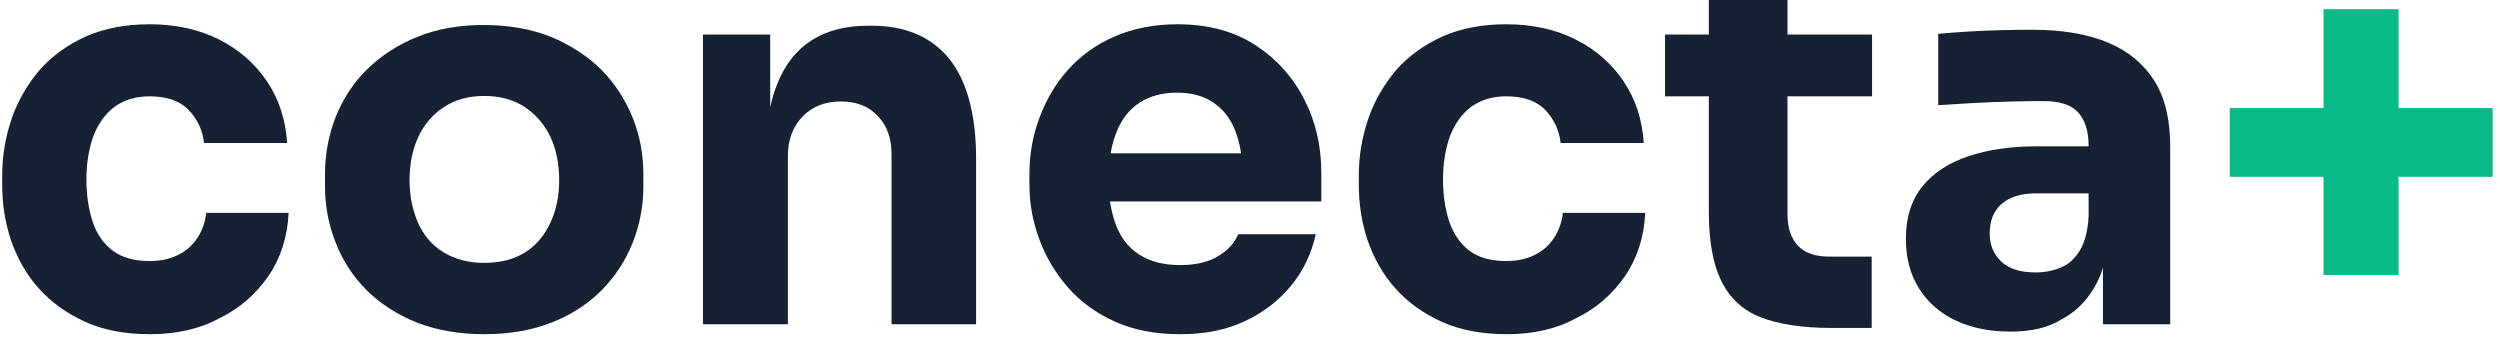
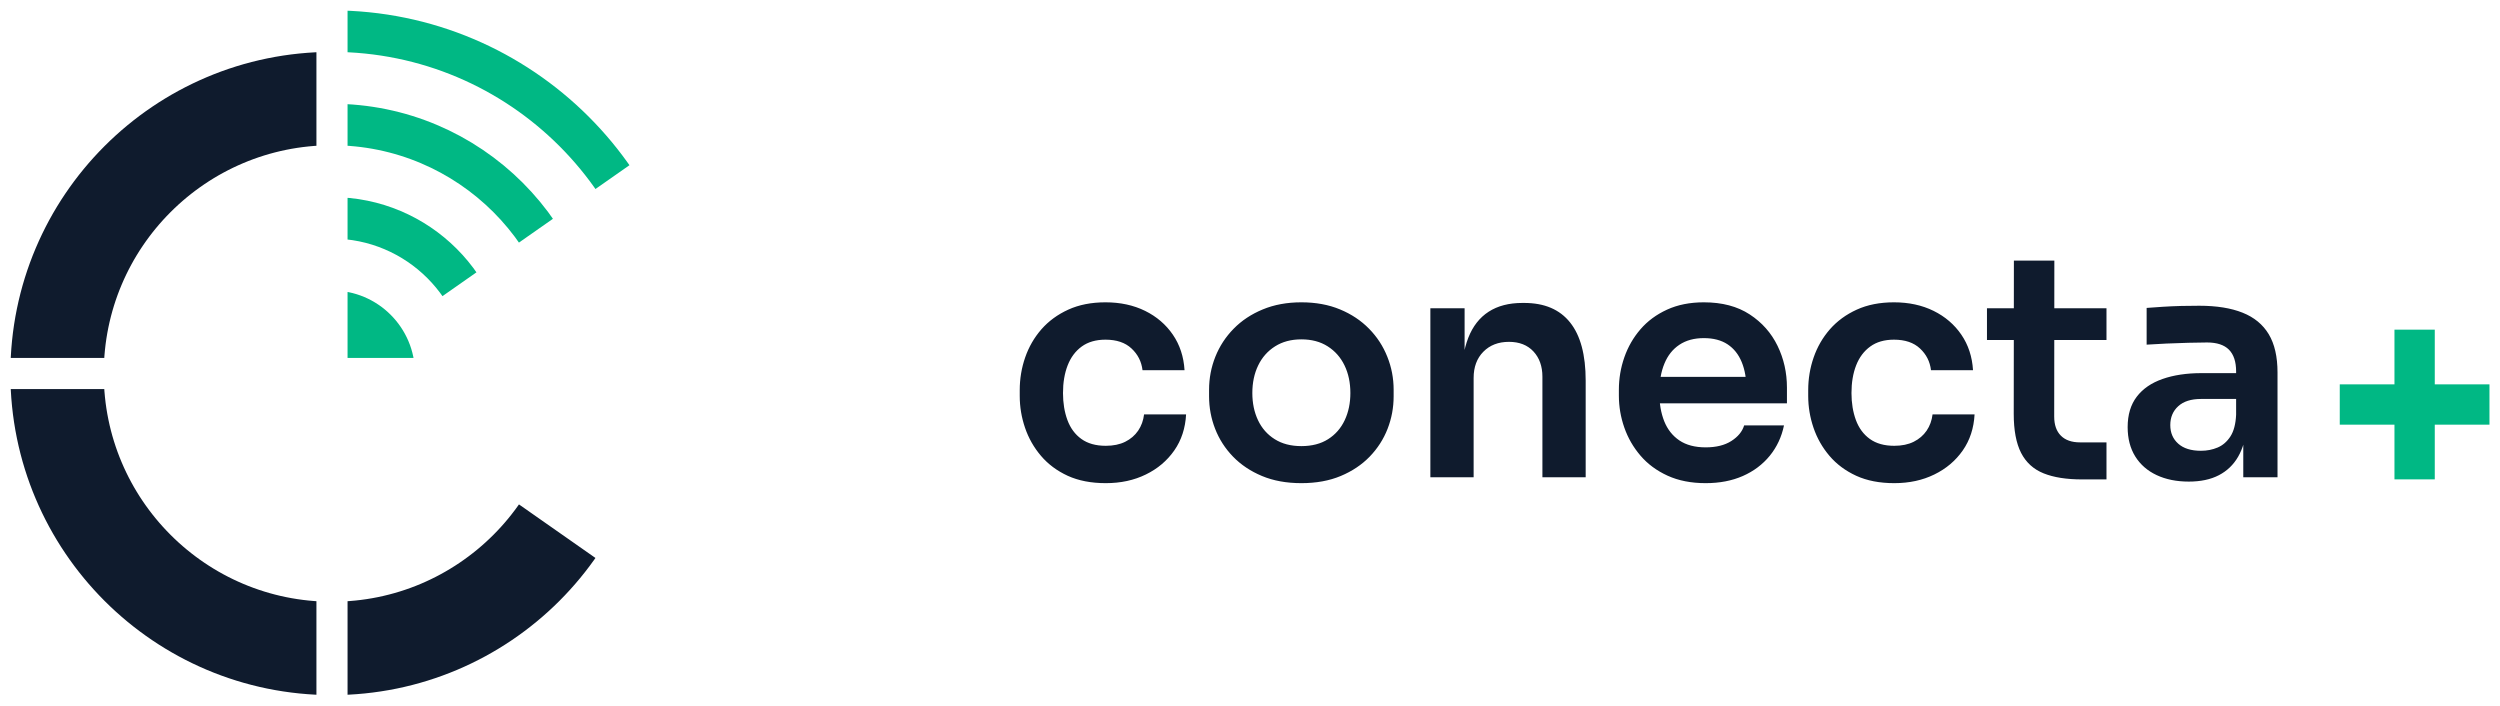
- <svg xmlns="http://www.w3.org/2000/svg" version="1.1" id="Camada_1" x="0px" y="0px" width="680px" height="96px" viewBox="200 492 680 96" xml:space="preserve">
-   <style type="text/css">
- 	.st0{opacity:0.97;fill:#0F1B2D;}
- 	.st1{opacity:0.97;fill:#00B884;}
- </style>
-   <g>
-     <path class="st0" d="M240.8,582.9c-6.8,0-12.7-1.1-17.7-3.4s-9.2-5.3-12.6-9.1c-3.4-3.8-5.8-8.2-7.5-13c-1.6-4.8-2.4-9.8-2.4-15   v-2.7c0-5.4,0.9-10.5,2.6-15.5c1.7-4.9,4.3-9.3,7.6-13.2c3.4-3.8,7.5-6.8,12.6-9.1c5-2.2,10.8-3.3,17.3-3.3   c7.1,0,13.4,1.4,18.8,4.1s9.8,6.5,13.1,11.4c3.3,4.9,5.1,10.5,5.5,16.8h-22.6c-0.4-3.5-1.8-6.5-4.2-9s-6-3.7-10.6-3.7   c-3.8,0-7,1-9.6,2.9c-2.5,1.9-4.4,4.6-5.7,7.9c-1.2,3.4-1.9,7.3-1.9,11.9c0,4.2,0.6,8,1.7,11.4c1.1,3.4,3,6,5.5,7.9   c2.5,1.9,5.9,2.8,10,2.8c3.1,0,5.7-0.6,7.8-1.7c2.2-1.1,3.9-2.6,5.2-4.6c1.3-2,2.1-4.2,2.4-6.8h22.4c-0.3,6.5-2.1,12.2-5.5,17.2   c-3.4,4.9-7.8,8.8-13.4,11.5C254.3,581.5,247.9,582.9,240.8,582.9z" />
-     <path class="st0" d="M331.7,582.9c-6.9,0-13-1.1-18.4-3.2c-5.4-2.2-9.9-5.1-13.6-8.8c-3.7-3.7-6.5-8-8.4-12.9   c-1.9-4.8-2.9-9.9-2.9-15.3v-3.3c0-5.5,1-10.7,2.9-15.6c2-4.9,4.8-9.3,8.6-13c3.8-3.7,8.4-6.7,13.7-8.8c5.4-2.2,11.4-3.2,18-3.2   c6.8,0,12.9,1.1,18.2,3.2c5.3,2.2,9.8,5.1,13.6,8.8c3.7,3.7,6.6,8.1,8.6,13c2,4.9,3,10.1,3,15.6v3.3c0,5.4-1,10.5-2.9,15.3   c-1.9,4.8-4.7,9.1-8.4,12.9c-3.7,3.7-8.2,6.7-13.6,8.8C344.8,581.8,338.7,582.9,331.7,582.9z M331.7,563.5c4.5,0,8.2-1,11.2-2.9   c3-1.9,5.2-4.6,6.8-8c1.6-3.4,2.4-7.3,2.4-11.5c0-4.5-0.8-8.5-2.4-11.9c-1.6-3.4-4-6.1-7-8.1c-3-2-6.7-3-11-3c-4.2,0-7.9,1-10.9,3   c-3.1,2-5.4,4.7-7,8.1c-1.6,3.4-2.4,7.4-2.4,11.9c0,4.2,0.8,8,2.3,11.5c1.5,3.4,3.8,6.1,6.9,8C323.7,562.5,327.4,563.5,331.7,563.5   z" />
-     <path class="st0" d="M391.2,580.2v-78.8h18.3v33.8h-1.3c0-8,1-14.8,3.1-20.1c2.1-5.4,5.2-9.4,9.4-12.1c4.2-2.7,9.3-4,15.4-4h1   c9.2,0,16.2,3,21.1,9c4.8,6,7.3,15.1,7.3,27.2v45h-23v-46.3c0-4.2-1.2-7.7-3.7-10.3c-2.5-2.7-5.8-4-10.1-4c-4.3,0-7.8,1.4-10.4,4.1   c-2.6,2.7-4,6.3-4,10.7v45.8H391.2z" />
-     <path class="st0" d="M521,582.9c-6.7,0-12.6-1.1-17.7-3.4c-5.1-2.3-9.4-5.4-12.8-9.3c-3.4-3.9-6-8.2-7.8-13.1   c-1.8-4.8-2.7-9.8-2.7-14.9v-2.9c0-5.3,0.9-10.3,2.7-15.2c1.8-4.8,4.3-9.2,7.7-13c3.4-3.8,7.5-6.9,12.6-9.1   c5-2.2,10.8-3.4,17.2-3.4c8.4,0,15.5,1.9,21.3,5.7c5.8,3.8,10.2,8.7,13.3,14.8c3.1,6.1,4.6,12.7,4.6,19.9v7.8h-69.7v-13.1h55.8   l-7.5,6c0-4.7-0.7-8.7-2-12.1c-1.3-3.4-3.3-5.9-6-7.7c-2.6-1.8-5.9-2.7-9.8-2.7c-4,0-7.4,0.9-10.2,2.7c-2.8,1.8-4.9,4.5-6.3,8   c-1.4,3.5-2.2,7.8-2.2,12.9c0,4.7,0.7,8.8,2,12.3c1.3,3.5,3.4,6.2,6.3,8.1c2.9,1.9,6.6,2.9,11.2,2.9c4.2,0,7.7-0.8,10.3-2.4   c2.7-1.6,4.5-3.6,5.5-6h21.1c-1.2,5.3-3.4,10-6.8,14.1c-3.4,4.1-7.6,7.3-12.6,9.6C533.4,581.8,527.6,582.9,521,582.9z" />
-     <path class="st0" d="M609.9,582.9c-6.8,0-12.7-1.1-17.8-3.4s-9.2-5.3-12.6-9.1c-3.4-3.8-5.8-8.2-7.5-13c-1.6-4.8-2.4-9.8-2.4-15   v-2.7c0-5.4,0.9-10.5,2.6-15.5c1.7-4.9,4.3-9.3,7.6-13.2c3.4-3.8,7.5-6.8,12.6-9.1c5-2.2,10.8-3.3,17.3-3.3   c7.1,0,13.4,1.4,18.8,4.1s9.8,6.5,13.1,11.4c3.3,4.9,5.1,10.5,5.5,16.8h-22.6c-0.4-3.5-1.8-6.5-4.2-9s-6-3.7-10.6-3.7   c-3.8,0-7,1-9.6,2.9c-2.5,1.9-4.4,4.6-5.7,7.9c-1.2,3.4-1.9,7.3-1.9,11.9c0,4.2,0.6,8,1.7,11.4c1.2,3.4,3,6,5.5,7.9   c2.5,1.9,5.9,2.8,10,2.8c3.1,0,5.7-0.6,7.8-1.7c2.2-1.1,3.9-2.6,5.2-4.6c1.3-2,2.1-4.2,2.4-6.8h22.4c-0.3,6.5-2.1,12.2-5.5,17.2   c-3.4,4.9-7.8,8.8-13.4,11.5C623.3,581.5,617,582.9,609.9,582.9z" />
-     <path class="st0" d="M652.9,518.2v-16.8h56.3v16.8H652.9z M698.2,581.2c-8,0-14.4-1-19.3-2.9s-8.5-5.3-10.7-9.9   c-2.3-4.6-3.4-10.9-3.4-18.9v-69.3h21.4v70.1c0,3.7,1,6.6,2.9,8.6c2,2,4.8,2.9,8.4,2.9h11.6v19.4H698.2z" />
-     <path class="st0" d="M746.9,582.2c-5.7,0-10.6-1-14.9-3c-4.3-2-7.6-4.9-10-8.7c-2.4-3.8-3.6-8.3-3.6-13.6c0-5.7,1.5-10.5,4.5-14.2   c3-3.7,7.1-6.4,12.5-8.2c5.4-1.8,11.5-2.7,18.5-2.7h16.8v12.8h-17c-4,0-7.1,1-9.3,2.9c-2.2,2-3.2,4.6-3.2,8c0,3.2,1.1,5.7,3.2,7.7   c2.2,2,5.2,2.9,9.3,2.9c2.6,0,4.9-0.5,7-1.4c2.1-0.9,3.8-2.5,5.1-4.7c1.3-2.2,2.1-5.3,2.3-9.2l5.5,5.7c-0.5,5.5-1.8,10.1-4,13.8   c-2.2,3.7-5.1,6.6-8.9,8.6C757,581.2,752.3,582.2,746.9,582.2z M772,580.2v-23.3h-3.9v-25.3c0-4-1-7-2.9-9.1c-1.9-2-5-3-9.2-3   c-2.1,0-4.9,0-8.3,0.1c-3.4,0.1-7,0.2-10.6,0.4c-3.6,0.2-6.9,0.4-9.9,0.6v-19.4c2.2-0.2,4.8-0.4,7.8-0.6c3-0.2,6-0.3,9.2-0.4   c3.2-0.1,6.1-0.1,8.9-0.1c8,0,14.8,1.2,20.3,3.5c5.5,2.3,9.7,5.8,12.6,10.4c2.9,4.6,4.3,10.6,4.3,17.9v48.3H772z" />
-     <path class="st1" d="M806.5,540.1v-18.7H878v18.7H806.5z M832,566.8v-72.3h20.4v72.3H832z" />
+ <svg xmlns="http://www.w3.org/2000/svg" width="481.94" height="136" viewBox="36 28 481.94 136" role="img" aria-label="Conecta+">
+   <defs>
+     <clipPath id="c-ring">
+       <rect x="0" y="0" width="97" height="97" />
+       <rect x="0" y="103" width="97" height="97" />
+       <polygon points="103,102.1 200,170.02 200,200 103,200" />
+     </clipPath>
+     <clipPath id="c-fan">
+       <polygon points="103,0 200,0 200,29.98 103,97.9" />
+     </clipPath>
+     <clipPath id="c-src">
+       <rect x="103" y="0" width="97" height="97" />
+     </clipPath>
+   </defs>
+   <g transform="translate(0 0) scale(1)">
+     <g clip-path="url(#c-ring)">
+       <circle cx="100" cy="100" r="53" fill="none" stroke="#0F1B2D" stroke-width="18" />
+     </g>
+     <g clip-path="url(#c-fan)" fill="none" stroke="#00B884" stroke-width="8">
+       <circle cx="100" cy="100" r="30" />
+       <circle cx="100" cy="100" r="48" />
+       <circle cx="100" cy="100" r="66" />
+     </g>
+     <g clip-path="url(#c-src)">
+       <circle cx="100" cy="100" r="16" fill="#00B884" />
+     </g>
  </g>
+   <path fill="#0F1B2D" d="M249.17 121.14Q244.94 121.14 241.83 119.72Q238.73 118.29 236.68 115.88Q234.62 113.46 233.6 110.46Q232.58 107.46 232.58 104.34V103.2Q232.58 99.93 233.63 96.9Q234.68 93.87 236.76 91.48Q238.85 89.1 241.94 87.69Q245.03 86.28 249.11 86.28Q253.4 86.28 256.75 87.93Q260.09 89.58 262.1 92.52Q264.11 95.46 264.35 99.36H256.25Q255.95 96.87 254.13 95.18Q252.32 93.48 249.11 93.48Q246.35 93.48 244.53 94.8Q242.72 96.12 241.82 98.43Q240.92 100.74 240.92 103.77Q240.92 106.65 241.77 108.97Q242.63 111.3 244.46 112.62Q246.29 113.94 249.17 113.94Q251.36 113.94 252.92 113.16Q254.48 112.38 255.41 111.02Q256.34 109.65 256.55 107.88H264.65Q264.44 111.87 262.37 114.84Q260.3 117.81 256.89 119.47Q253.49 121.14 249.17 121.14ZM286.87 121.14Q282.58 121.14 279.28 119.76Q275.98 118.38 273.7 116.03Q271.42 113.67 270.25 110.67Q269.08 107.67 269.08 104.4V103.14Q269.08 99.81 270.29 96.77Q271.51 93.72 273.82 91.37Q276.13 89.01 279.43 87.65Q282.73 86.28 286.87 86.28Q291.04 86.28 294.33 87.65Q297.61 89.01 299.92 91.37Q302.23 93.72 303.44 96.77Q304.66 99.81 304.66 103.14V104.4Q304.66 107.67 303.49 110.67Q302.32 113.67 300.04 116.03Q297.76 118.38 294.46 119.76Q291.16 121.14 286.87 121.14ZM286.87 114Q289.93 114 292.03 112.66Q294.13 111.33 295.23 109Q296.32 106.68 296.32 103.77Q296.32 100.77 295.19 98.44Q294.07 96.12 291.95 94.77Q289.84 93.42 286.87 93.42Q283.93 93.42 281.8 94.77Q279.67 96.12 278.55 98.44Q277.42 100.77 277.42 103.77Q277.42 106.68 278.51 109Q279.61 111.33 281.73 112.66Q283.84 114 286.87 114ZM311.74 120V87.42H318.34V101.4H317.74Q317.74 96.45 319.05 93.12Q320.35 89.79 322.98 88.09Q325.6 86.4 329.47 86.4H329.83Q335.68 86.4 338.68 90.17Q341.68 93.93 341.68 101.37V120H333.34V100.62Q333.34 97.62 331.62 95.76Q329.89 93.9 326.89 93.9Q323.83 93.9 321.95 95.81Q320.08 97.71 320.08 100.86V120ZM364.82 121.14Q360.62 121.14 357.47 119.7Q354.32 118.26 352.25 115.84Q350.18 113.43 349.13 110.43Q348.08 107.43 348.08 104.28V103.14Q348.08 99.9 349.13 96.89Q350.18 93.87 352.24 91.48Q354.29 89.1 357.37 87.69Q360.44 86.28 364.46 86.28Q369.74 86.28 373.3 88.61Q376.85 90.93 378.67 94.67Q380.48 98.4 380.48 102.72V105.75H351.62V100.65H375.23L372.68 103.14Q372.68 100.02 371.76 97.8Q370.85 95.58 369.04 94.38Q367.22 93.18 364.46 93.18Q361.67 93.18 359.75 94.46Q357.83 95.73 356.86 98.09Q355.88 100.44 355.88 103.74Q355.88 106.83 356.82 109.2Q357.77 111.57 359.75 112.91Q361.73 114.24 364.82 114.24Q367.85 114.24 369.77 113.01Q371.69 111.78 372.23 110.01H379.91Q379.22 113.34 377.17 115.86Q375.11 118.38 371.98 119.76Q368.84 121.14 364.82 121.14ZM401.17 121.14Q396.94 121.14 393.84 119.72Q390.73 118.29 388.68 115.88Q386.62 113.46 385.6 110.46Q384.58 107.46 384.58 104.34V103.2Q384.58 99.93 385.63 96.9Q386.68 93.87 388.76 91.48Q390.85 89.1 393.94 87.69Q397.03 86.28 401.11 86.28Q405.4 86.28 408.75 87.93Q412.09 89.58 414.1 92.52Q416.11 95.46 416.35 99.36H408.25Q407.95 96.87 406.13 95.18Q404.32 93.48 401.11 93.48Q398.35 93.48 396.54 94.8Q394.72 96.12 393.82 98.43Q392.92 100.74 392.92 103.77Q392.92 106.65 393.77 108.97Q394.63 111.3 396.46 112.62Q398.29 113.94 401.17 113.94Q403.36 113.94 404.92 113.16Q406.48 112.38 407.41 111.02Q408.34 109.65 408.55 107.88H416.65Q416.44 111.87 414.37 114.84Q412.3 117.81 408.89 119.47Q405.49 121.14 401.17 121.14ZM437.37 120.42Q432.87 120.42 429.96 119.25Q427.05 118.08 425.62 115.31Q424.2 112.53 424.2 107.79L424.23 78.24H432.03L432 108.3Q432 110.7 433.29 111.99Q434.58 113.28 436.98 113.28H442.08V120.42ZM419.04 93.54V87.42H442.08V93.54ZM468.45 120V110.34H467.07V99.6Q467.07 96.81 465.69 95.41Q464.31 94.02 461.46 94.02Q459.96 94.02 457.86 94.08Q455.76 94.14 453.63 94.23Q451.5 94.32 449.82 94.44V87.36Q451.2 87.24 452.92 87.14Q454.65 87.03 456.5 86.98Q458.34 86.94 459.96 86.94Q464.97 86.94 468.32 88.28Q471.66 89.61 473.36 92.43Q475.05 95.25 475.05 99.81V120ZM457.95 120.84Q454.41 120.84 451.75 119.59Q449.1 118.35 447.63 116Q446.16 113.64 446.16 110.34Q446.16 106.77 447.92 104.47Q449.67 102.18 452.88 101.06Q456.09 99.93 460.41 99.93H467.97V104.91H460.29Q457.44 104.91 455.91 106.31Q454.38 107.7 454.38 109.95Q454.38 112.17 455.91 113.53Q457.44 114.9 460.29 114.9Q462.03 114.9 463.51 114.27Q465 113.64 465.98 112.12Q466.95 110.61 467.07 107.94L469.11 110.28Q468.81 113.7 467.46 116.04Q466.11 118.38 463.74 119.61Q461.37 120.84 457.95 120.84Z" />
+   <path d="M18 5V31M5 18H31" fill="none" stroke="#00B884" stroke-width="7" transform="translate(481.5 86) scale(1.11)" />
</svg>
